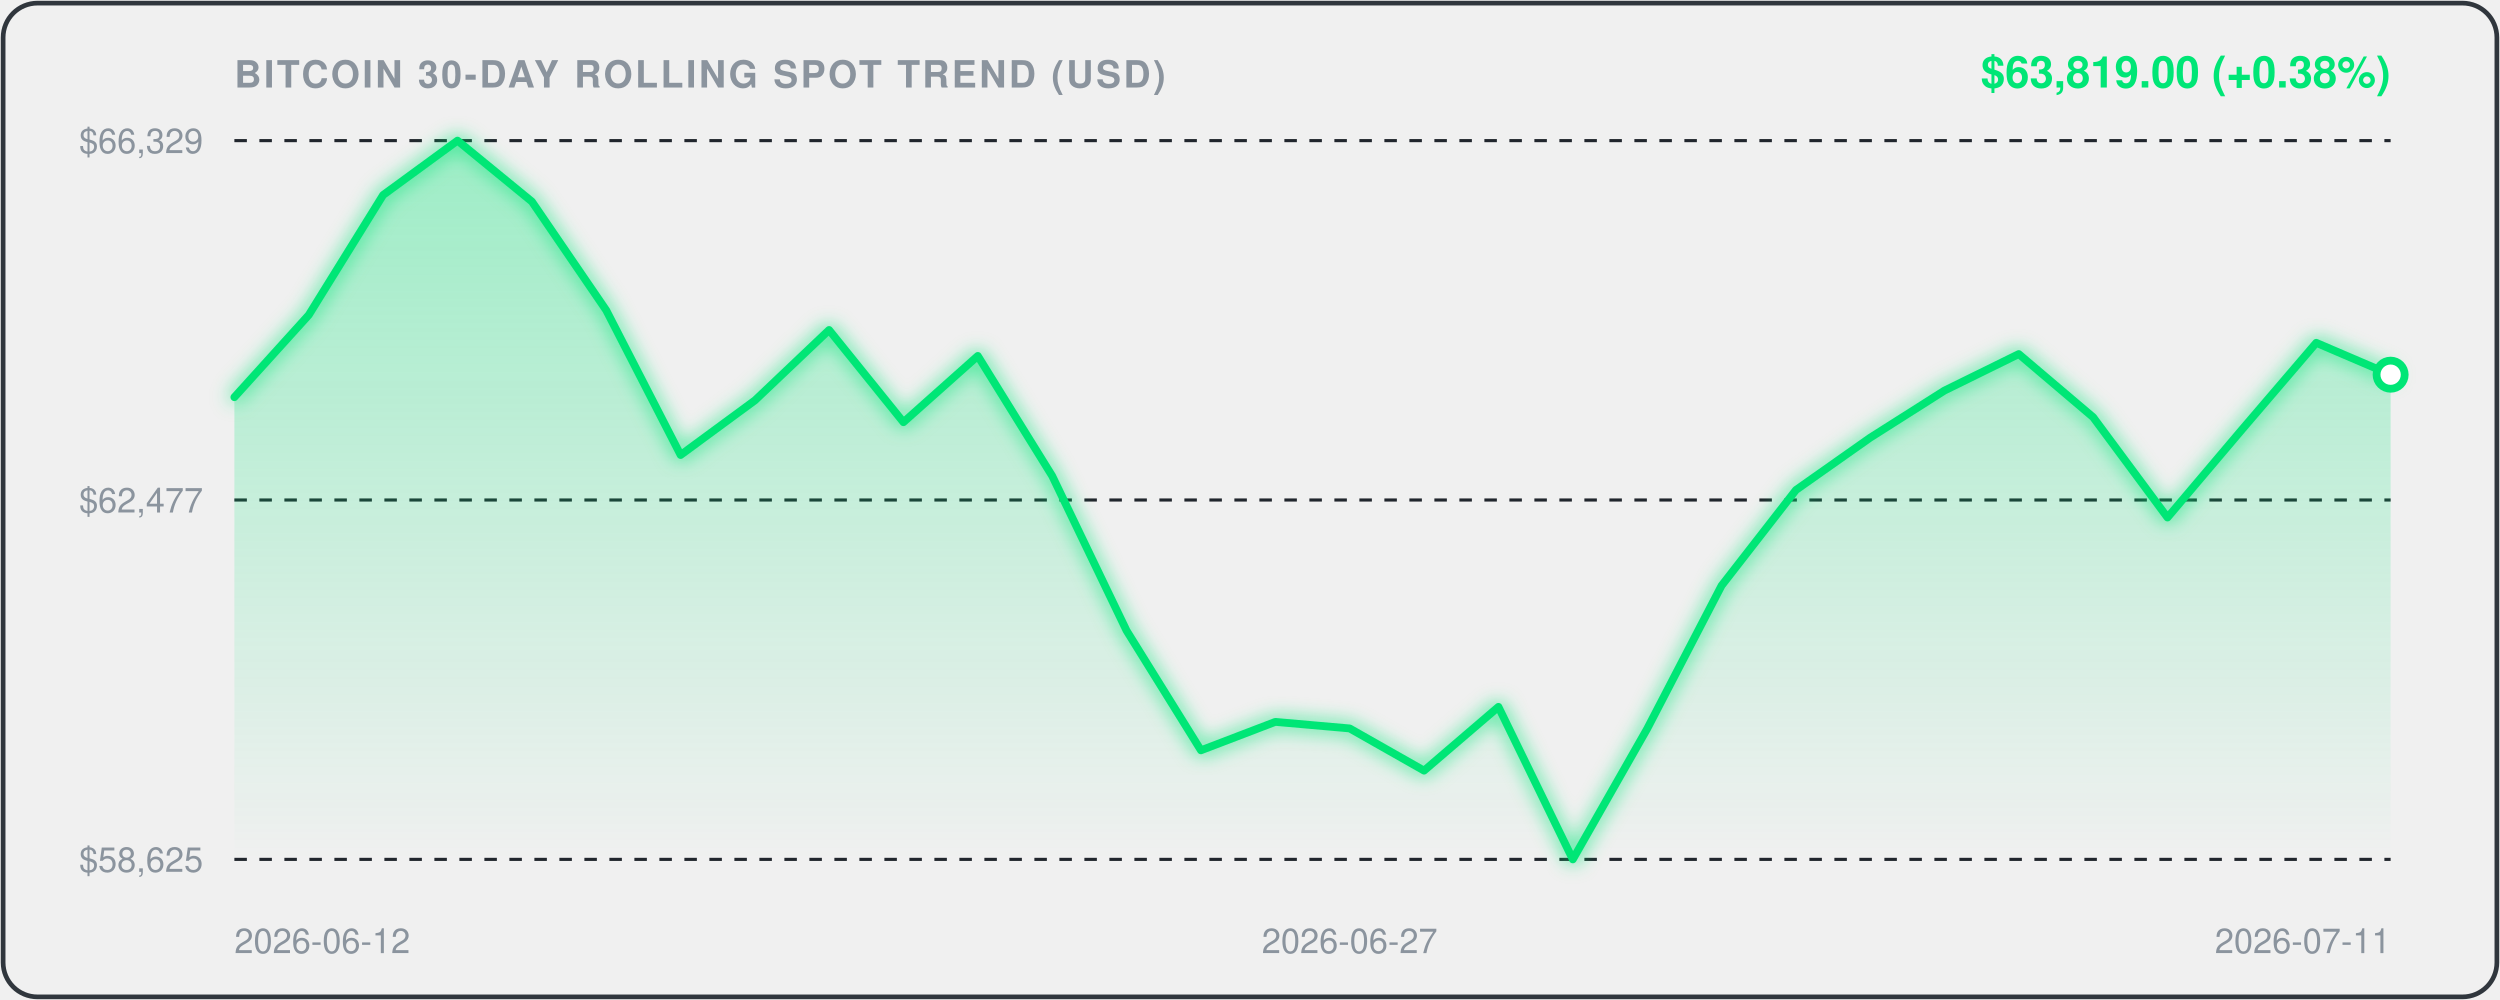
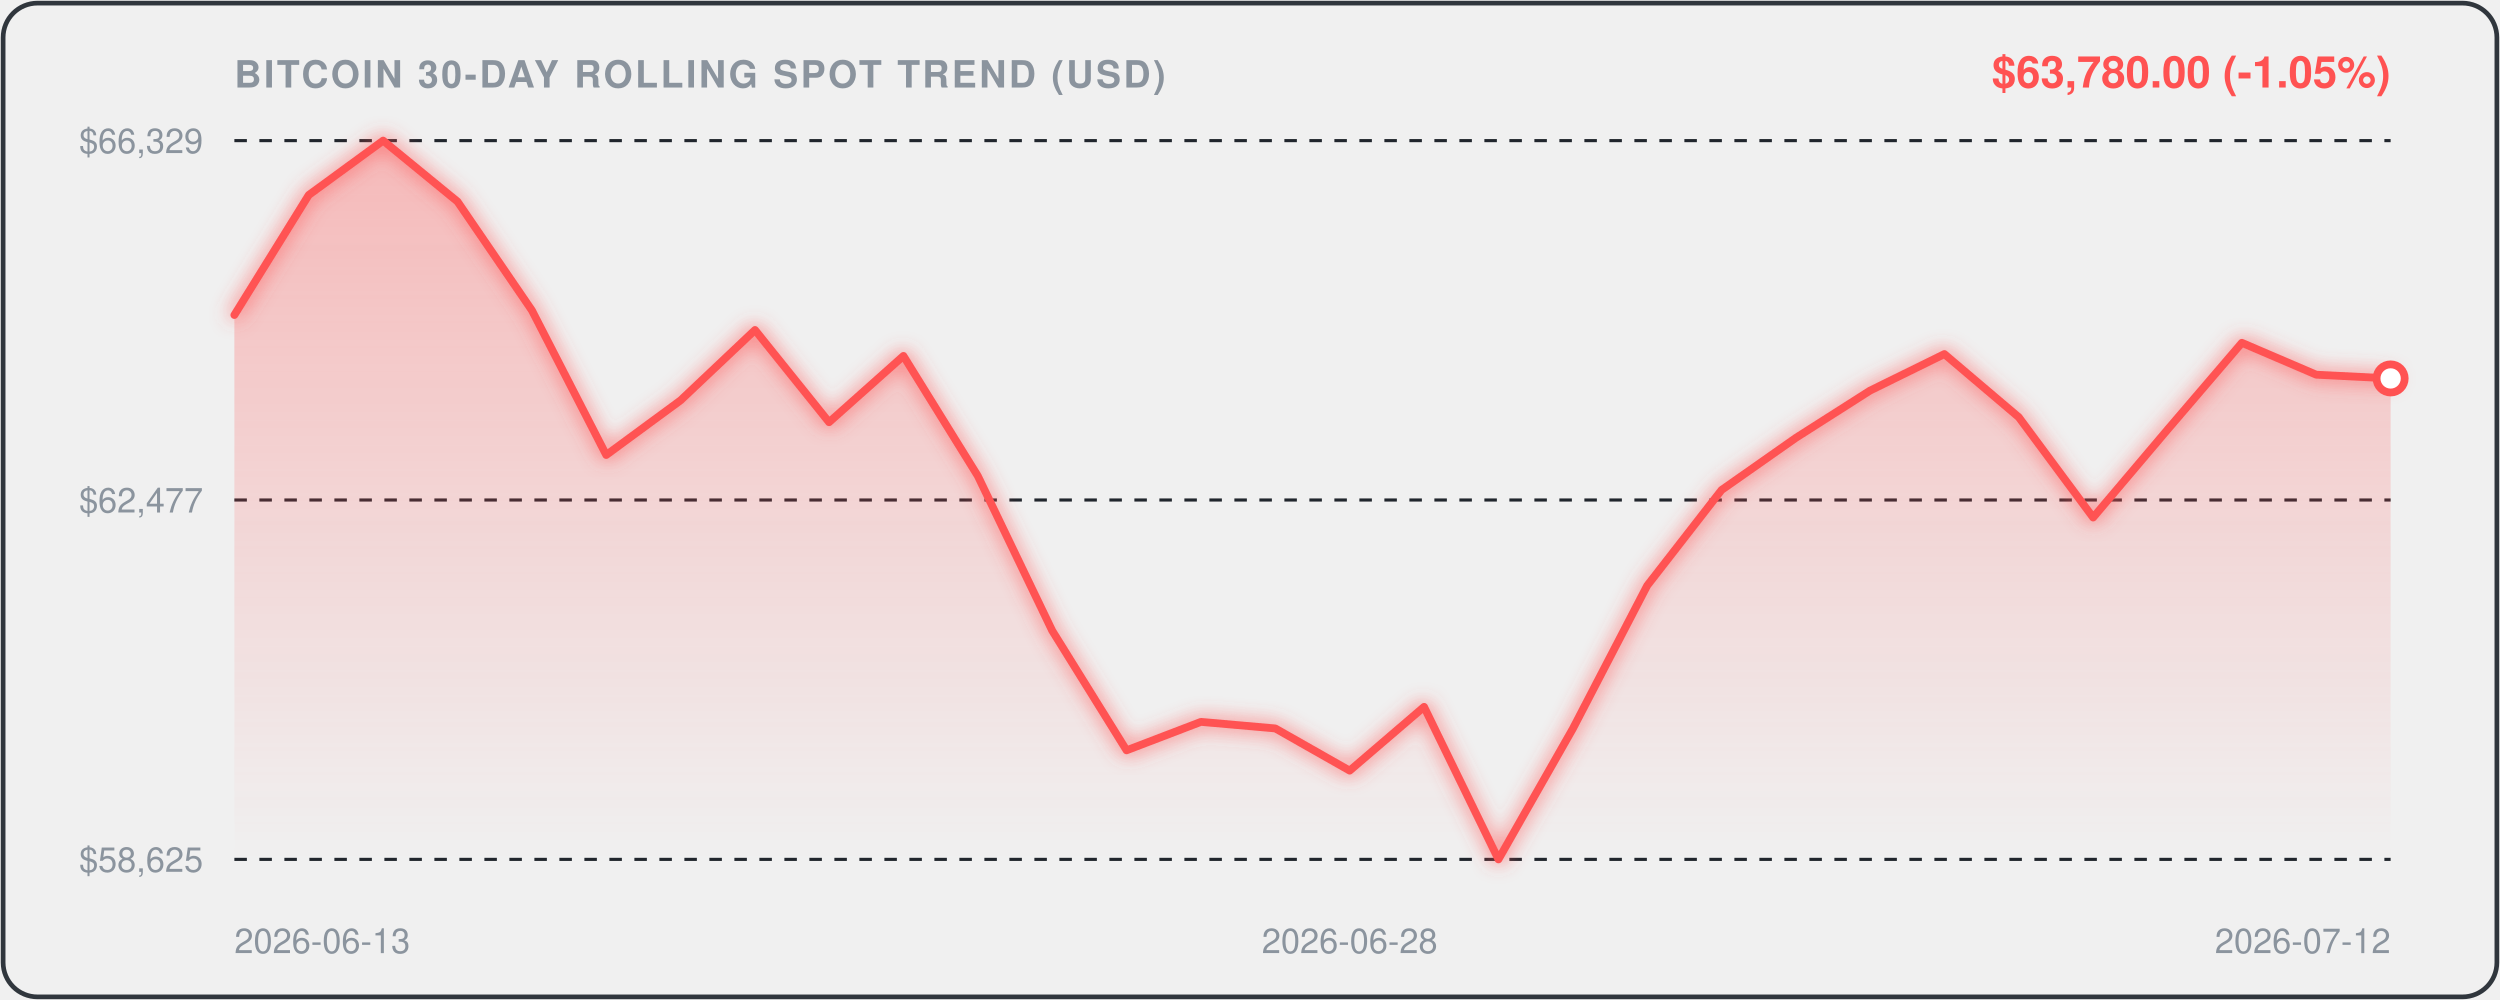
<svg xmlns="http://www.w3.org/2000/svg" viewBox="0 0 800 320" width="100%" height="100%" style="background:#0d1117;border-radius:12px;font-family:-apple-system,BlinkMacSystemFont,'Segoe UI',Helvetica,Arial,sans-serif;">
  <defs>
    <linearGradient id="areaGrad" x1="0" y1="0" x2="0" y2="1">
-       <stop offset="0%" stop-color="rgba(0, 230, 118, 0.35)" />
-       <stop offset="100%" stop-color="rgba(0, 230, 118, 0.0)" />
+       <stop offset="0%" stop-color="rgba(255, 82, 82, 0.35)" />
+       <stop offset="100%" stop-color="rgba(255, 82, 82, 0.0)" />
    </linearGradient>
    <filter id="glow" x="-20%" y="-20%" width="140%" height="140%">
      <feGaussianBlur stdDeviation="3" result="blur" />
      <feComposite in="SourceGraphic" in2="blur" operator="over" />
    </filter>
  </defs>
  <rect x="1" y="1" width="798" height="318" rx="11" fill="none" stroke="#30363d" stroke-width="1.5" />
  <text x="75" y="28" fill="#8b949e" font-size="12" font-weight="600" letter-spacing="0.8">BITCOIN 30-DAY ROLLING SPOT TREND (USD)</text>
-   <text x="765" y="28" text-anchor="end" fill="#00E676" font-size="14" font-weight="700">$63,819.00 (+0.38%)</text>
+   <text x="765" y="28" text-anchor="end" fill="#FF5252" font-size="14" font-weight="700">$63,780.00 (-1.05%)</text>
  <line x1="75" y1="45" x2="765" y2="45" stroke="#21262d" stroke-width="1" stroke-dasharray="4,4" />
  <text x="65" y="49" text-anchor="end" fill="#8b949e" font-size="11">$66,329</text>
  <line x1="75" y1="160.0" x2="765" y2="160.0" stroke="#21262d" stroke-width="1" stroke-dasharray="4,4" />
  <text x="65" y="164.0" text-anchor="end" fill="#8b949e" font-size="11">$62,477</text>
  <line x1="75" y1="275" x2="765" y2="275" stroke="#21262d" stroke-width="1" stroke-dasharray="4,4" />
  <text x="65" y="279" text-anchor="end" fill="#8b949e" font-size="11">$58,625</text>
-   <path d="M 75.0,127.1 L 98.8,100.8 L 122.6,62.4 L 146.4,45.0 L 170.2,64.5 L 194.0,99.3 L 217.8,145.6 L 241.6,128.1 L 265.3,105.6 L 289.1,135.1 L 312.9,113.9 L 336.7,152.3 L 360.5,201.8 L 384.3,240.1 L 408.1,231.0 L 431.9,233.1 L 455.7,246.6 L 479.5,226.2 L 503.3,275.0 L 527.1,233.2 L 550.9,187.4 L 574.7,156.8 L 598.4,140.1 L 622.2,125.0 L 646.0,113.3 L 669.8,133.5 L 693.6,165.6 L 717.4,137.5 L 741.2,109.7 L 765.0,119.9 L 765.0,275.0 L 75.0,275.0 Z" fill="url(#areaGrad)" />
-   <path d="M 75.0,127.1 L 98.8,100.8 L 122.6,62.4 L 146.4,45.0 L 170.2,64.5 L 194.0,99.3 L 217.8,145.6 L 241.6,128.1 L 265.3,105.6 L 289.1,135.1 L 312.9,113.9 L 336.7,152.3 L 360.5,201.8 L 384.3,240.1 L 408.1,231.0 L 431.9,233.1 L 455.7,246.6 L 479.5,226.2 L 503.3,275.0 L 527.1,233.2 L 550.9,187.4 L 574.7,156.8 L 598.4,140.1 L 622.2,125.0 L 646.0,113.3 L 669.8,133.5 L 693.6,165.6 L 717.4,137.5 L 741.2,109.7 L 765.0,119.9" fill="none" stroke="#00E676" stroke-width="2.5" stroke-linecap="round" stroke-linejoin="round" filter="url(#glow)" />
-   <circle cx="765.0" cy="119.9" r="4.5" fill="#ffffff" stroke="#00E676" stroke-width="2.5" />
-   <text x="75.0" y="305" fill="#8b949e" font-size="11" text-anchor="start">2026-06-12</text>
-   <text x="431.9" y="305" fill="#8b949e" font-size="11" text-anchor="middle">2026-06-27</text>
-   <text x="765.0" y="305" fill="#8b949e" font-size="11" text-anchor="end">2026-07-11</text>
+   <path d="M 75.0,100.8 L 98.8,62.4 L 122.6,45.0 L 146.4,64.5 L 170.2,99.3 L 194.0,145.6 L 217.8,128.1 L 241.6,105.6 L 265.3,135.1 L 289.1,113.9 L 312.9,152.3 L 336.7,201.8 L 360.5,240.1 L 384.3,231.0 L 408.1,233.1 L 431.9,246.6 L 455.7,226.2 L 479.5,275.0 L 503.3,233.2 L 527.1,187.4 L 550.9,156.8 L 574.7,140.1 L 598.4,125.0 L 622.2,113.3 L 646.0,133.5 L 669.8,165.6 L 693.6,137.5 L 717.4,109.7 L 741.2,119.9 L 765.0,121.1 L 765.0,275.0 L 75.0,275.0 Z" fill="url(#areaGrad)" />
+   <path d="M 75.0,100.8 L 98.8,62.4 L 122.6,45.0 L 146.4,64.5 L 170.2,99.3 L 194.0,145.6 L 217.8,128.1 L 241.6,105.6 L 265.3,135.1 L 289.1,113.9 L 312.9,152.3 L 336.7,201.8 L 360.5,240.1 L 384.3,231.0 L 408.1,233.1 L 431.9,246.6 L 455.7,226.2 L 479.5,275.0 L 503.3,233.2 L 527.1,187.4 L 550.9,156.8 L 574.7,140.1 L 598.4,125.0 L 622.2,113.3 L 646.0,133.5 L 669.8,165.6 L 693.6,137.5 L 717.4,109.7 L 741.2,119.9 L 765.0,121.1" fill="none" stroke="#FF5252" stroke-width="2.5" stroke-linecap="round" stroke-linejoin="round" filter="url(#glow)" />
+   <circle cx="765.0" cy="121.1" r="4.5" fill="#ffffff" stroke="#FF5252" stroke-width="2.5" />
+   <text x="75.0" y="305" fill="#8b949e" font-size="11" text-anchor="start">2026-06-13</text>
+   <text x="431.9" y="305" fill="#8b949e" font-size="11" text-anchor="middle">2026-06-28</text>
+   <text x="765.0" y="305" fill="#8b949e" font-size="11" text-anchor="end">2026-07-12</text>
</svg>
